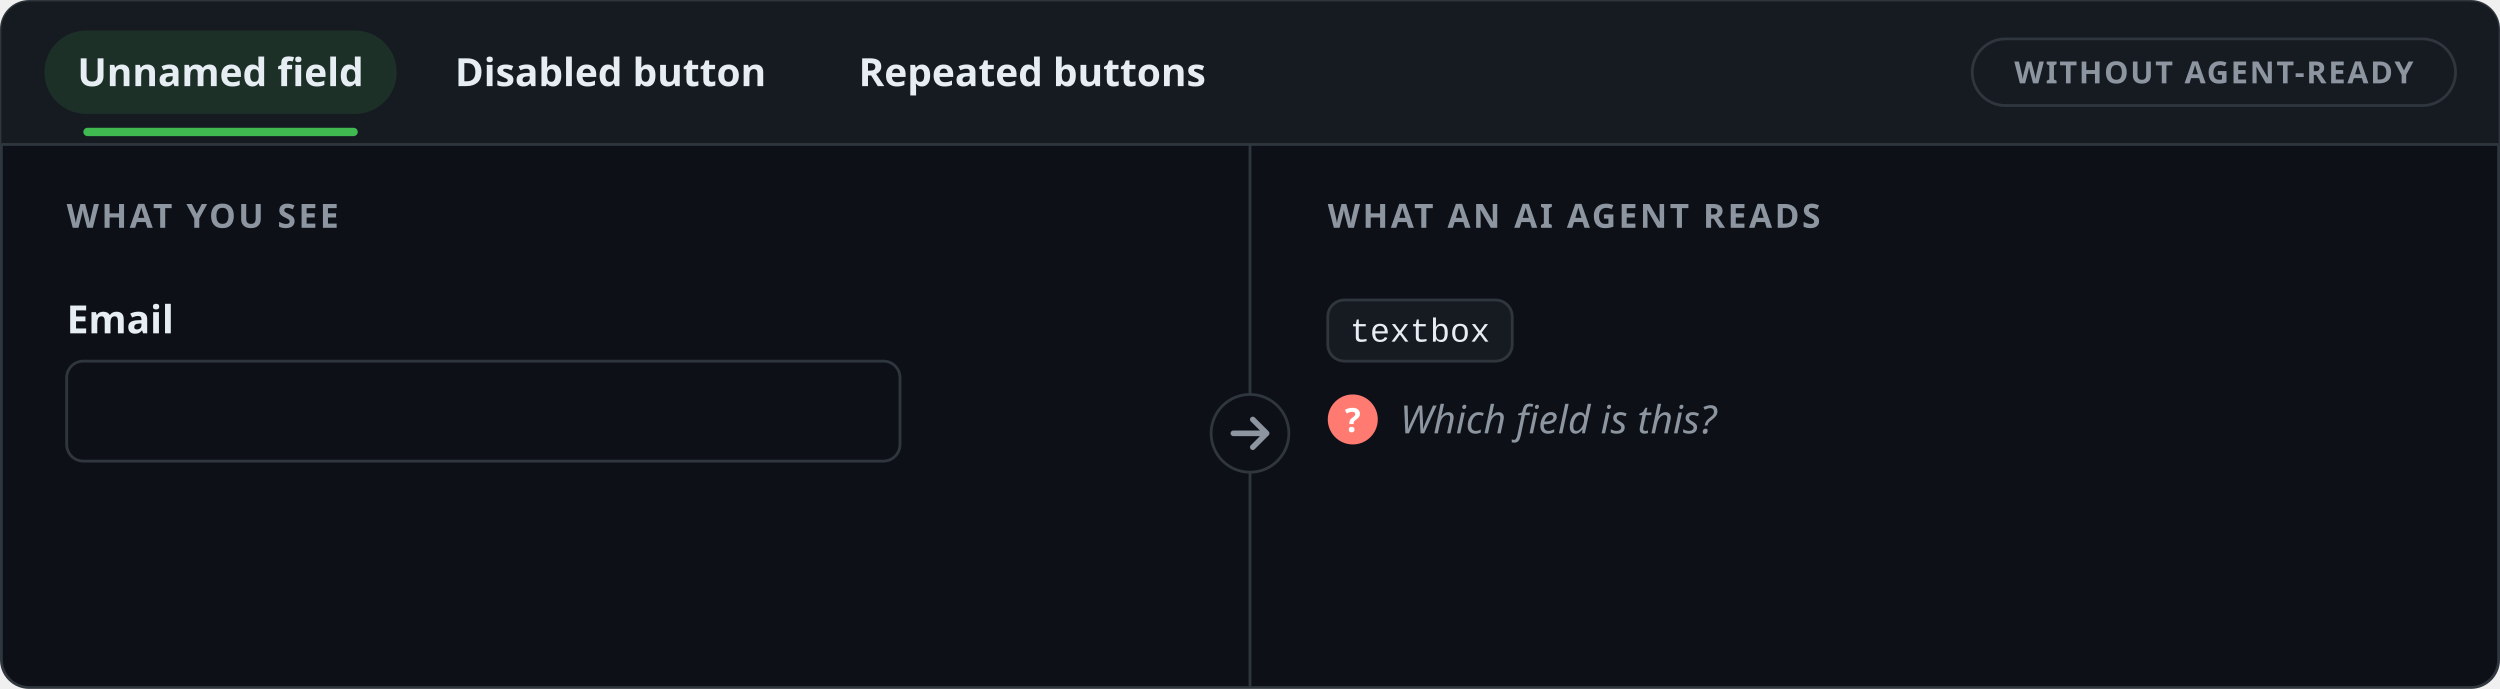
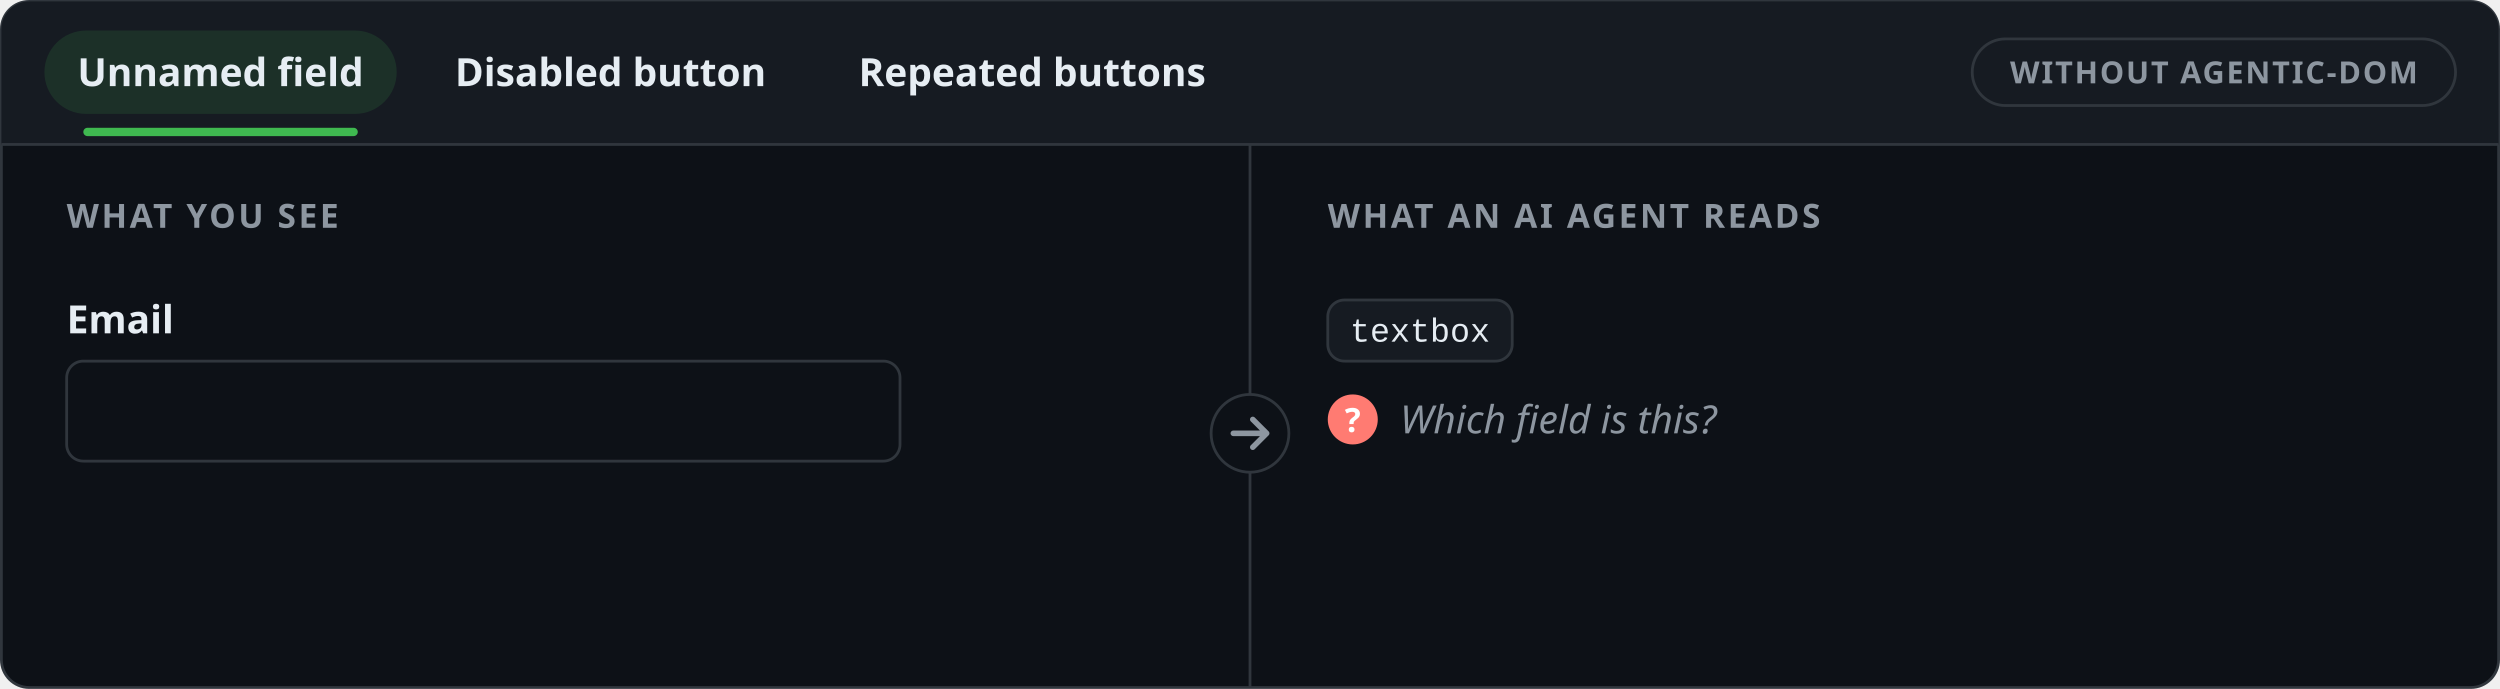
<svg xmlns="http://www.w3.org/2000/svg" width="900" height="248" viewBox="0 0 900 248">
  <style>.cd{font:12px ui-monospace,SFMono-Regular,Menlo,Consolas,'Liberation Mono',monospace;fill:#e6edf3}.n{font:13px -apple-system,BlinkMacSystemFont,'Segoe UI','Noto Sans',Helvetica,Arial,sans-serif;fill:#8d96a0}.q{font:italic 14px -apple-system,BlinkMacSystemFont,'Segoe UI','Noto Sans',Helvetica,Arial,sans-serif;fill:#8d96a0}.a{font:700 14px -apple-system,BlinkMacSystemFont,'Segoe UI','Noto Sans',Helvetica,Arial,sans-serif;fill:#3fb950}.qi{font:700 12px -apple-system,BlinkMacSystemFont,'Segoe UI','Noto Sans',Helvetica,Arial,sans-serif;fill:#ffffff}.k{font:700 12px -apple-system,BlinkMacSystemFont,'Segoe UI','Noto Sans',Helvetica,Arial,sans-serif;letter-spacing:.08em;fill:#8d96a0}.ul{font:600 14px -apple-system,BlinkMacSystemFont,'Segoe UI','Noto Sans',Helvetica,Arial,sans-serif;fill:#e6edf3}.um{font:13px -apple-system,BlinkMacSystemFont,'Segoe UI','Noto Sans',Helvetica,Arial,sans-serif;fill:#8d96a0}.ub{font:600 14px -apple-system,BlinkMacSystemFont,'Segoe UI','Noto Sans',Helvetica,Arial,sans-serif;fill:#8d96a0;opacity:.6}.ue{font:600 13px -apple-system,BlinkMacSystemFont,'Segoe UI','Noto Sans',Helvetica,Arial,sans-serif;fill:#e6edf3}.pw{font:700 11px -apple-system,BlinkMacSystemFont,'Segoe UI','Noto Sans',Helvetica,Arial,sans-serif;letter-spacing:.06em;fill:#0d1117}.po{font:700 11px -apple-system,BlinkMacSystemFont,'Segoe UI','Noto Sans',Helvetica,Arial,sans-serif;letter-spacing:.06em;fill:#8d96a0}.tab{font:600 14px -apple-system,BlinkMacSystemFont,'Segoe UI','Noto Sans',Helvetica,Arial,sans-serif;fill:#e6edf3}@keyframes s0{0%,0.00%{opacity:0}1.00%,32.33%{opacity:1}33.33%,100%{opacity:0}}@keyframes s1{0%,0.00%{opacity:0}1.00%,15.67%{opacity:1}16.67%,100%{opacity:0}}@keyframes s2{0%,16.67%{opacity:0}17.67%,32.33%{opacity:1}33.33%,100%{opacity:0}}@keyframes s3{0%,33.33%{opacity:0}34.33%,49.00%{opacity:1}50.00%,100%{opacity:0}}@keyframes s4{0%,50.00%{opacity:0}51.00%,65.67%{opacity:1}66.67%,100%{opacity:0}}@keyframes s5{0%,66.67%{opacity:0}67.67%,99.00%{opacity:1}100.00%,100%{opacity:0}}@keyframes s6{0%,66.67%{opacity:0}67.67%,82.33%{opacity:1}83.33%,100%{opacity:0}}@keyframes s7{0%,83.33%{opacity:0}84.33%,99.00%{opacity:1}100.00%,100%{opacity:0}}@keyframes u0{0%,0.00%{transform:scaleX(0)}33.33%,100%{transform:scaleX(1)}}@keyframes s8{0%,0.00%{opacity:0}1.00%,32.33%{opacity:1}33.33%,100%{opacity:0}}@keyframes u1{0%,33.33%{transform:scaleX(0)}66.67%,100%{transform:scaleX(1)}}@keyframes s9{0%,33.33%{opacity:0}34.33%,65.67%{opacity:1}66.67%,100%{opacity:0}}@keyframes u2{0%,66.67%{transform:scaleX(0)}100.00%,100%{transform:scaleX(1)}}@keyframes s10{0%,66.67%{opacity:0}67.67%,99.00%{opacity:1}100.00%,100%{opacity:0}}</style>
  <rect x="0.5" y="0.5" width="899" height="247" rx="10" fill="#0d1117" stroke="#30363d" />
  <path d="M0.5 52V10.5a10 10 0 0 1 10-10h879a10 10 0 0 1 10 10V52z" fill="#161b22" />
  <path d="M0.5 52H899.5M450 52V247.5" stroke="#30363d" />
  <text class="k" x="24" y="82">WHAT YOU SEE</text>
  <text class="k" x="478" y="82">WHAT AN AI AGENT READS</text>
  <circle cx="450" cy="156" r="14" fill="#0d1117" stroke="#30363d" />
  <path d="M444 156H456m-5-5l5 5-5 5" fill="none" stroke="#8d96a0" stroke-width="2" stroke-linecap="round" stroke-linejoin="round" />
  <g style="animation:s0 48s infinite">
    <text class="ul" x="24" y="120">Email</text>
    <rect x="24" y="130" width="300" height="36" rx="6" fill="#0d1117" stroke="#30363d" />
  </g>
  <g style="animation:s1 48s infinite">
    <rect x="710" y="14" width="174" height="24" rx="12" fill="#161b22" stroke="#30363d" />
-     <text class="po" x="797" y="30" text-anchor="middle">WITHOUT AGENT-READY</text>
+     <text class="po" x="797" y="30" text-anchor="middle">WITHOUT AGENTIC-DOM</text>
    <rect x="478" y="108" width="66.4" height="22" rx="6" fill="#161b22" stroke="#30363d" />
    <text class="cd" x="486" y="123">textbox</text>
    <circle cx="487" cy="151" r="9" fill="#ff7b72" />
    <text class="qi" x="487" y="155.5" text-anchor="middle">?</text>
    <text class="q" x="504" y="156">Which field is this?</text>
  </g>
  <g style="opacity:0;animation:s2 48s infinite">
    <rect x="734" y="14" width="150" height="24" rx="12" fill="#3fb950" />
-     <text class="pw" x="809" y="30" text-anchor="middle">WITH AGENT-READY</text>
+     <text class="pw" x="809" y="30" text-anchor="middle">WITH AGENTIC-DOM</text>
    <rect x="0.5" y="0.5" width="899" height="247" rx="10" fill="none" stroke="#3fb950" stroke-width="1.5" />
    <rect x="478" y="108" width="124" height="22" rx="6" fill="#161b22" stroke="#30363d" />
    <text class="cd" x="486" y="123">textbox "Email"</text>
    <circle cx="487" cy="151" r="9" fill="#3fb950" />
    <path d="M482.5 151l3 3 6-6.5" fill="none" stroke="#ffffff" stroke-width="2.2" stroke-linecap="round" stroke-linejoin="round" />
    <text class="a" x="504" y="156">The email field.</text>
  </g>
  <g style="opacity:0;animation:s3 48s infinite">
    <rect x="710" y="14" width="174" height="24" rx="12" fill="#161b22" stroke="#30363d" />
-     <text class="po" x="797" y="30" text-anchor="middle">WITHOUT AGENT-READY</text>
+     <text class="po" x="797" y="30" text-anchor="middle">WITHOUT AGENTIC-DOM</text>
    <rect x="478" y="108" width="102.4" height="22" rx="6" fill="#161b22" stroke="#30363d" />
    <text class="cd" x="486" y="123">button "Pay"</text>
    <text class="n" x="588.4" y="123">disabled</text>
    <circle cx="487" cy="151" r="9" fill="#ff7b72" />
    <text class="qi" x="487" y="155.5" text-anchor="middle">?</text>
    <text class="q" x="504" y="156">Why can't I pay?</text>
    <rect x="24" y="116" width="120" height="38" rx="6" fill="#161b22" stroke="#30363d" />
    <text class="ub" x="84" y="140" text-anchor="middle">Pay</text>
  </g>
  <g style="opacity:0;animation:s4 48s infinite">
    <rect x="734" y="14" width="150" height="24" rx="12" fill="#3fb950" />
-     <text class="pw" x="809" y="30" text-anchor="middle">WITH AGENT-READY</text>
+     <text class="pw" x="809" y="30" text-anchor="middle">WITH AGENTIC-DOM</text>
    <rect x="0.5" y="0.5" width="899" height="247" rx="10" fill="none" stroke="#3fb950" stroke-width="1.5" />
    <rect x="478" y="108" width="102.4" height="22" rx="6" fill="#161b22" stroke="#30363d" />
    <text class="cd" x="486" y="123">button "Pay"</text>
    <text class="n" x="588.4" y="123">disabled · "Add a card to pay."</text>
    <circle cx="487" cy="151" r="9" fill="#3fb950" />
    <path d="M482.5 151l3 3 6-6.5" fill="none" stroke="#ffffff" stroke-width="2.2" stroke-linecap="round" stroke-linejoin="round" />
    <text class="a" x="504" y="156">Add a card first.</text>
    <rect x="24" y="116" width="120" height="38" rx="6" fill="#161b22" stroke="#30363d" />
    <text class="ub" x="84" y="140" text-anchor="middle">Pay</text>
    <text class="um" x="24" y="184">Add a card to pay.</text>
  </g>
  <g style="opacity:0;animation:s5 48s infinite">
    <text class="ul" x="24" y="123">Ana</text>
    <rect x="322" y="103" width="80" height="30" rx="6" fill="#161b22" stroke="#30363d" />
    <text class="ue" x="362" y="123" text-anchor="middle">Edit</text>
    <path d="M24 140H402" stroke="#30363d" />
    <text class="ul" x="24" y="167">Ben</text>
    <rect x="322" y="147" width="80" height="30" rx="6" fill="#161b22" stroke="#30363d" />
    <text class="ue" x="362" y="167" text-anchor="middle">Edit</text>
    <path d="M24 184H402" stroke="#30363d" />
    <text class="ul" x="24" y="211">Carl</text>
    <rect x="322" y="191" width="80" height="30" rx="6" fill="#161b22" stroke="#30363d" />
    <text class="ue" x="362" y="211" text-anchor="middle">Edit</text>
  </g>
  <g style="opacity:0;animation:s6 48s infinite">
    <rect x="710" y="14" width="174" height="24" rx="12" fill="#161b22" stroke="#30363d" />
-     <text class="po" x="797" y="30" text-anchor="middle">WITHOUT AGENT-READY</text>
+     <text class="po" x="797" y="30" text-anchor="middle">WITHOUT AGENTIC-DOM</text>
    <rect x="478" y="108" width="109.6" height="22" rx="6" fill="#161b22" stroke="#30363d" />
    <text class="cd" x="486" y="123">button "Edit"</text>
    <rect x="478" y="136" width="109.6" height="22" rx="6" fill="#161b22" stroke="#30363d" />
    <text class="cd" x="486" y="151">button "Edit"</text>
    <rect x="478" y="164" width="109.6" height="22" rx="6" fill="#161b22" stroke="#30363d" />
    <text class="cd" x="486" y="179">button "Edit"</text>
    <circle cx="487" cy="207" r="9" fill="#ff7b72" />
    <text class="qi" x="487" y="211.5" text-anchor="middle">?</text>
    <text class="q" x="504" y="212">Which one is Ben's?</text>
  </g>
  <g style="opacity:0;animation:s7 48s infinite">
    <rect x="734" y="14" width="150" height="24" rx="12" fill="#3fb950" />
-     <text class="pw" x="809" y="30" text-anchor="middle">WITH AGENT-READY</text>
+     <text class="pw" x="809" y="30" text-anchor="middle">WITH AGENTIC-DOM</text>
    <rect x="0.5" y="0.5" width="899" height="247" rx="10" fill="none" stroke="#3fb950" stroke-width="1.5" />
    <rect x="478" y="108" width="138.4" height="22" rx="6" fill="#161b22" stroke="#30363d" />
    <text class="cd" x="486" y="123">button "Edit Ana"</text>
    <rect x="478" y="136" width="138.4" height="22" rx="6" fill="#161b22" stroke="#30363d" />
    <text class="cd" x="486" y="151">button "Edit Ben"</text>
    <rect x="478" y="164" width="145.6" height="22" rx="6" fill="#161b22" stroke="#30363d" />
    <text class="cd" x="486" y="179">button "Edit Carl"</text>
    <circle cx="487" cy="207" r="9" fill="#3fb950" />
    <path d="M482.5 207l3 3 6-6.5" fill="none" stroke="#ffffff" stroke-width="2.2" stroke-linecap="round" stroke-linejoin="round" />
    <text class="a" x="504" y="212">"Edit Ben".</text>
  </g>
  <g style="animation:s8 48s infinite">
    <rect x="16" y="11" width="126.8" height="30" rx="15" fill="#3fb950" opacity=".14" />
    <rect x="30" y="46" width="98.8" height="3" rx="1.5" fill="#3fb950" style="transform-box:fill-box;transform-origin:left;animation:u0 48s linear infinite" />
  </g>
  <text class="tab" x="79.4" y="31" text-anchor="middle">Unnamed field</text>
  <g style="opacity:0;animation:s9 48s infinite">
    <rect x="148.8" y="11" width="142" height="30" rx="15" fill="#3fb950" opacity=".14" />
    <rect x="162.8" y="46" width="114" height="3" rx="1.5" fill="#3fb950" style="transform-box:fill-box;transform-origin:left;animation:u1 48s linear infinite" />
  </g>
  <text class="tab" x="219.8" y="31" text-anchor="middle">Disabled button</text>
  <g style="opacity:0;animation:s10 48s infinite">
    <rect x="296.8" y="11" width="149.6" height="30" rx="15" fill="#3fb950" opacity=".14" />
    <rect x="310.8" y="46" width="121.6" height="3" rx="1.5" fill="#3fb950" style="transform-box:fill-box;transform-origin:left;animation:u2 48s linear infinite" />
  </g>
  <text class="tab" x="371.6" y="31" text-anchor="middle">Repeated buttons</text>
</svg>
